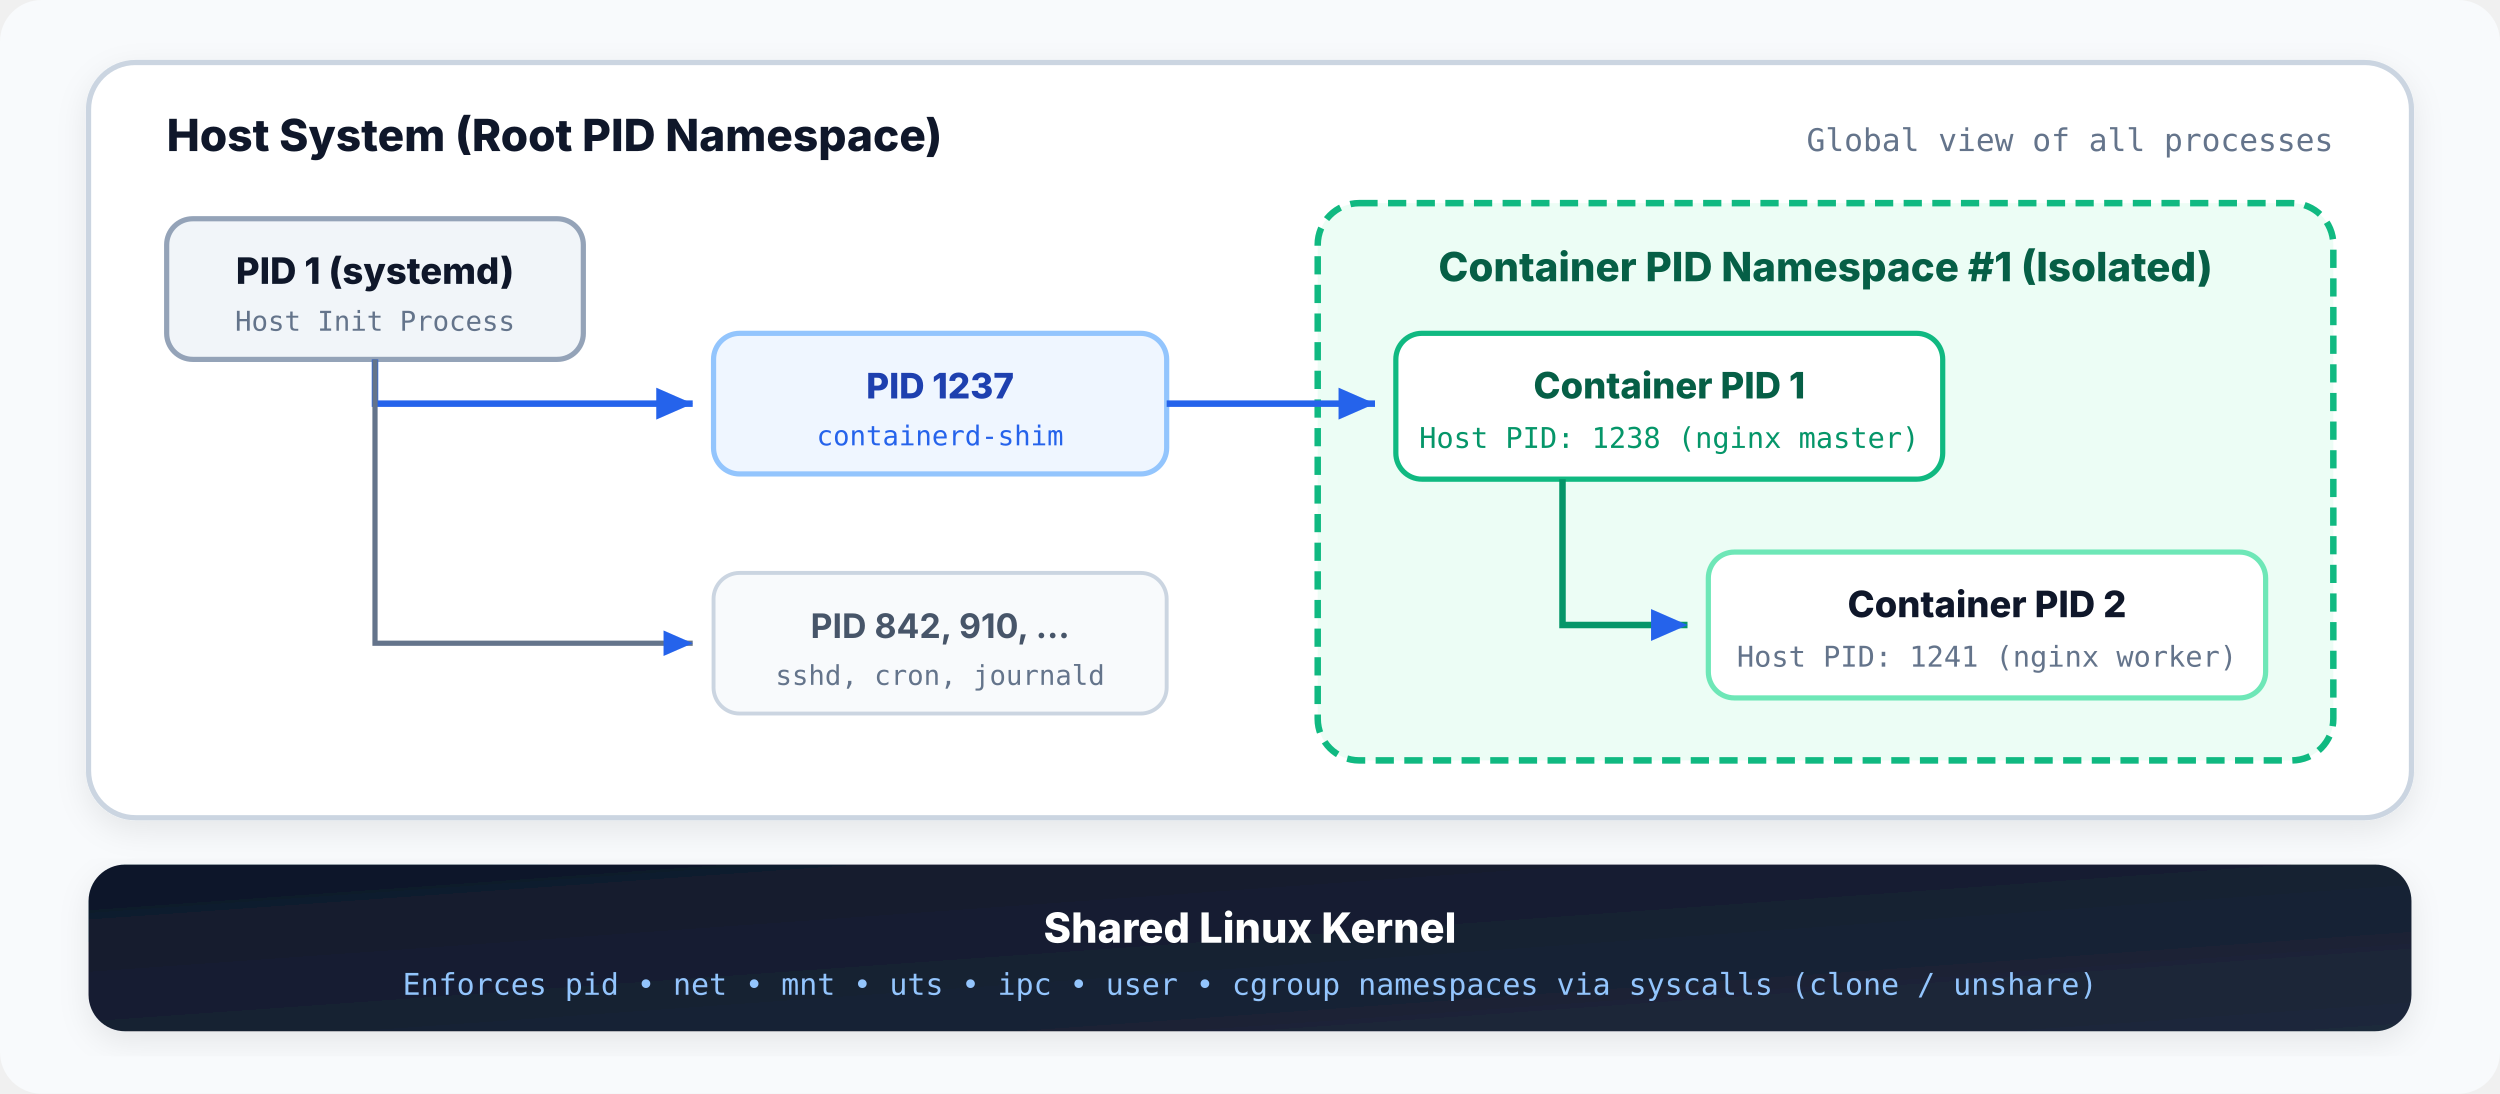
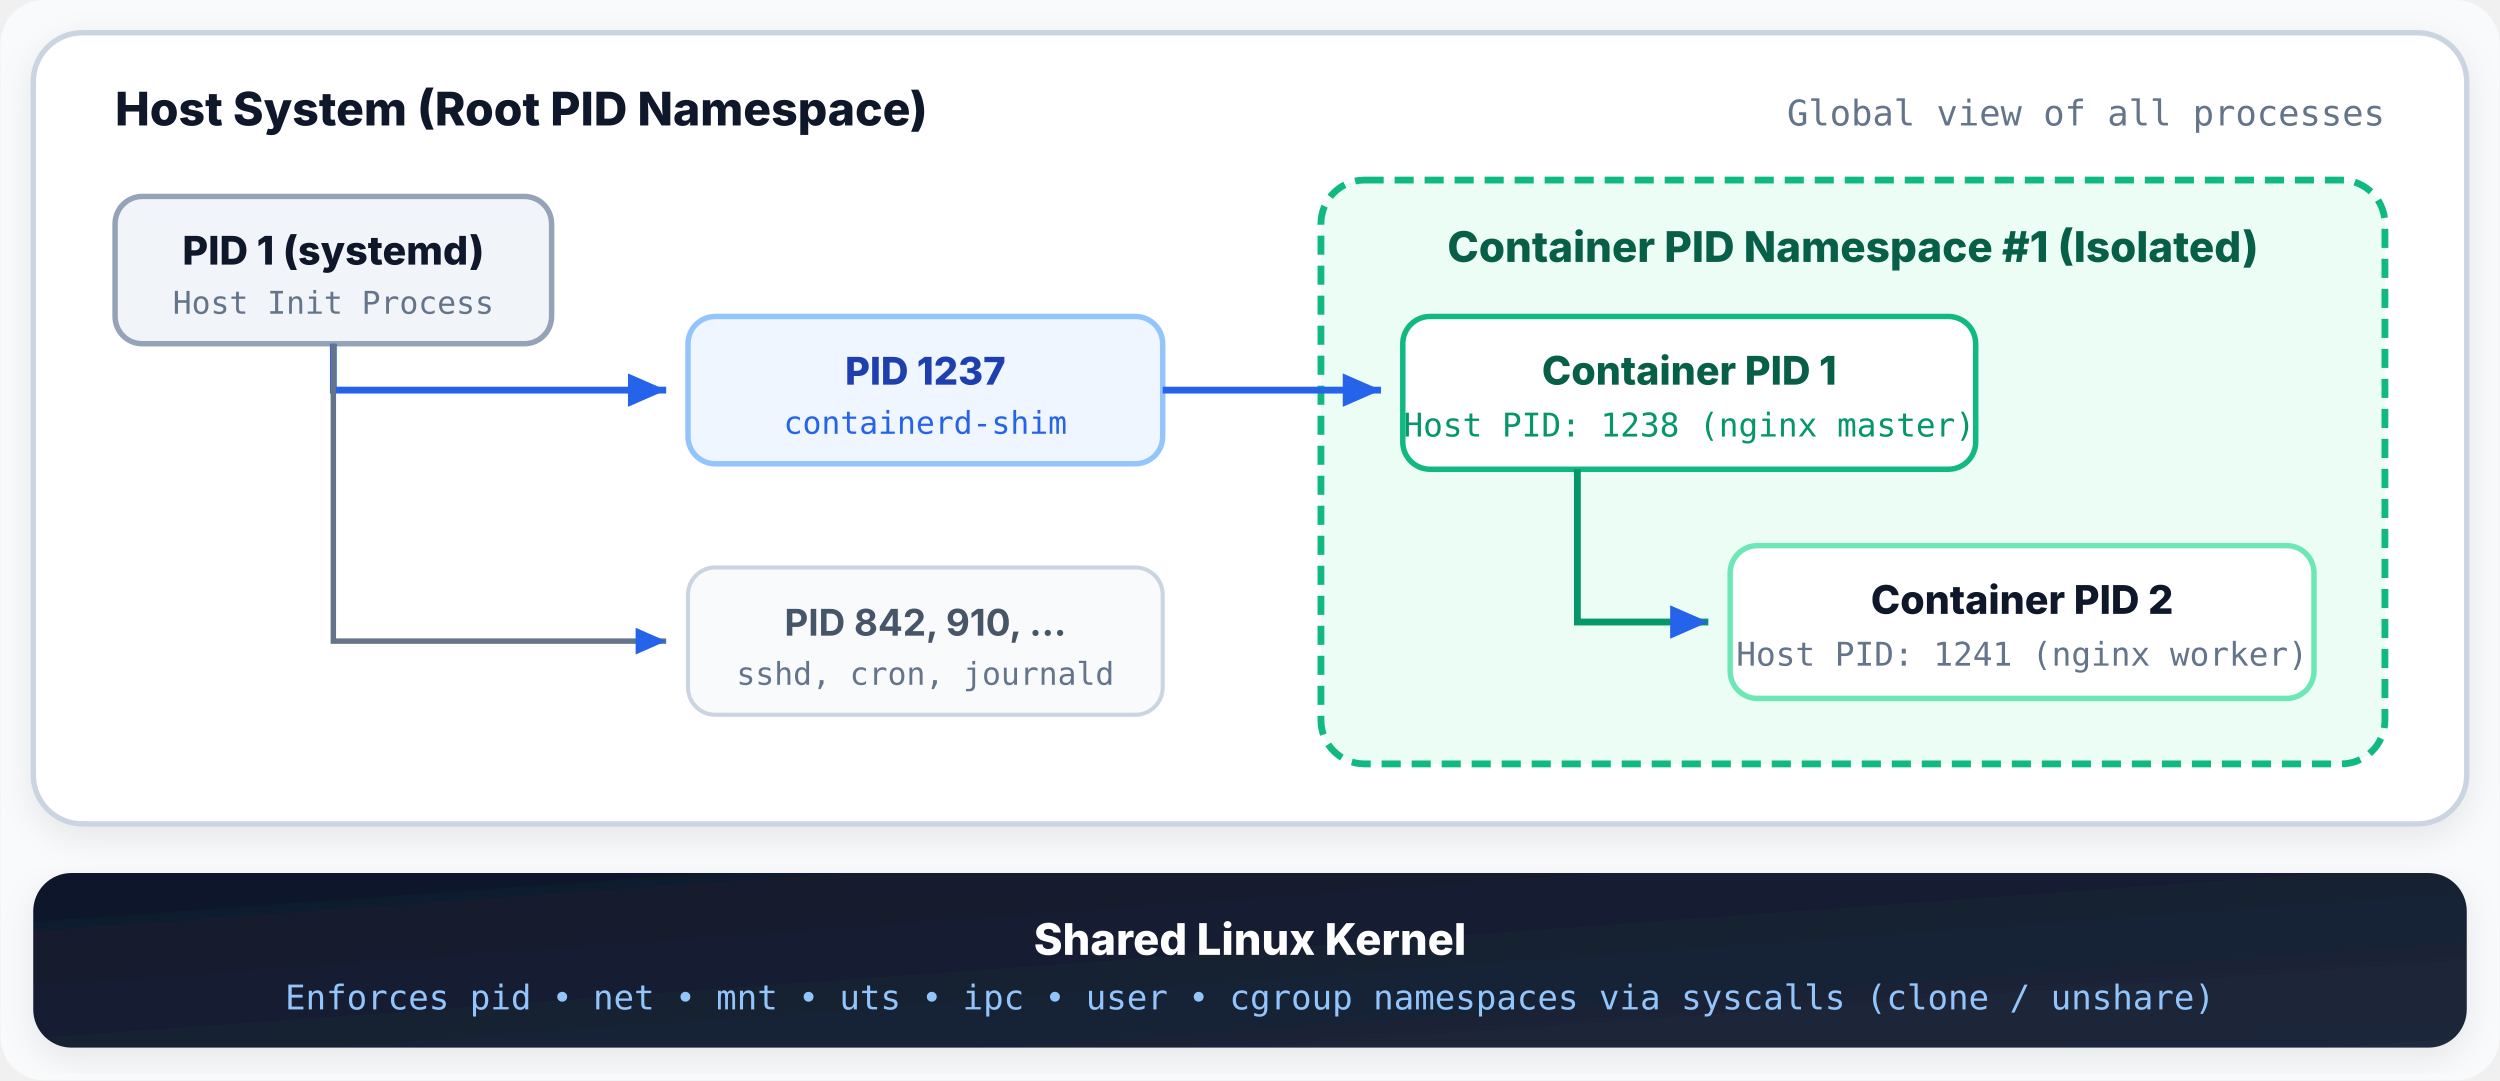
- <svg xmlns="http://www.w3.org/2000/svg" viewBox="0 0 960 420" width="960" height="420" font-family="'Inter', -apple-system, BlinkMacSystemFont, 'Segoe UI', sans-serif">
+ <svg xmlns="http://www.w3.org/2000/svg" viewBox="22 12 916 396" width="1120" height="484" font-family="'Inter', -apple-system, BlinkMacSystemFont, 'Segoe UI', sans-serif">
  <defs>
    <linearGradient id="nsKernelGrad" x1="0" y1="0" x2="1" y2="1">
      <stop offset="0%" stop-color="#0f172a" />
      <stop offset="100%" stop-color="#1e293b" />
    </linearGradient>
    <marker id="nsArrow" viewBox="0 0 10 10" refX="8" refY="5" markerWidth="7" markerHeight="7" orient="auto-start-reverse">
      <path d="M 0 1.5 L 8 5 L 0 8.5 z" fill="#2563eb" />
    </marker>
    <filter id="nsShadow" x="-10%" y="-10%" width="120%" height="125%">
      <feDropShadow dx="0" dy="4" stdDeviation="6" flood-color="#0f172a" flood-opacity="0.08" />
    </filter>
  </defs>
-   <rect width="960" height="420" rx="16" fill="#f8fafc" />
+   <rect x="22" y="12" width="916" height="396" rx="16" fill="#f8fafc" />
  <rect x="34" y="24" width="892" height="290" rx="18" fill="#ffffff" stroke="#cbd5e1" stroke-width="2" filter="url(#nsShadow)" />
  <text x="64" y="58" font-size="17" font-weight="800" fill="#0f172a">Host System (Root PID Namespace)</text>
-   <text x="896" y="58" text-anchor="end" font-size="12" font-family="'JetBrains Mono', monospace" fill="#64748b">Global view of all processes</text>
+   <text x="896" y="58" text-anchor="end" font-size="13" font-family="'JetBrains Mono', monospace" fill="#64748b">Global view of all processes</text>
  <rect x="64" y="84" width="160" height="54" rx="10" fill="#f1f5f9" stroke="#94a3b8" stroke-width="2" />
-   <text x="144" y="109" text-anchor="middle" font-size="14" font-weight="800" fill="#0f172a">PID 1 (systemd)</text>
-   <text x="144" y="127" text-anchor="middle" font-size="10.5" font-family="'JetBrains Mono', monospace" fill="#64748b">Host Init Process</text>
+   <text x="144" y="109" text-anchor="middle" font-size="14.5" font-weight="800" fill="#0f172a">PID 1 (systemd)</text>
+   <text x="144" y="127" text-anchor="middle" font-size="11.5" font-family="'JetBrains Mono', monospace" fill="#64748b">Host Init Process</text>
  <rect x="274" y="128" width="174" height="54" rx="10" fill="#eff6ff" stroke="#93c5fd" stroke-width="2" />
-   <text x="361" y="153" text-anchor="middle" font-size="13.5" font-weight="800" fill="#1e40af">PID 1237</text>
-   <text x="361" y="171" text-anchor="middle" font-size="10.5" font-family="'JetBrains Mono', monospace" fill="#2563eb">containerd-shim</text>
+   <text x="361" y="153" text-anchor="middle" font-size="14" font-weight="800" fill="#1e40af">PID 1237</text>
+   <text x="361" y="171" text-anchor="middle" font-size="11.5" font-family="'JetBrains Mono', monospace" fill="#2563eb">containerd-shim</text>
  <rect x="274" y="220" width="174" height="54" rx="10" fill="#f8fafc" stroke="#cbd5e1" stroke-width="1.5" />
-   <text x="361" y="245" text-anchor="middle" font-size="13" font-weight="700" fill="#475569">PID 842, 910, ...</text>
-   <text x="361" y="263" text-anchor="middle" font-size="10.5" font-family="'JetBrains Mono', monospace" fill="#64748b">sshd, cron, journald</text>
+   <text x="361" y="245" text-anchor="middle" font-size="13.5" font-weight="700" fill="#475569">PID 842, 910, ...</text>
+   <text x="361" y="263" text-anchor="middle" font-size="11.5" font-family="'JetBrains Mono', monospace" fill="#64748b">sshd, cron, journald</text>
  <path d="M 144 138 L 144 155 L 266 155" fill="none" stroke="#2563eb" stroke-width="2.5" marker-end="url(#nsArrow)" />
  <path d="M 144 138 L 144 247 L 266 247" fill="none" stroke="#64748b" stroke-width="2" marker-end="url(#nsArrow)" />
  <rect x="506" y="78" width="390" height="214" rx="16" fill="#ecfdf5" stroke="#10b981" stroke-width="2.5" stroke-dasharray="7 4" />
  <text x="701" y="108" text-anchor="middle" font-size="15.5" font-weight="800" fill="#065f46">Container PID Namespace #1 (Isolated)</text>
  <rect x="536" y="128" width="210" height="56" rx="10" fill="#ffffff" stroke="#10b981" stroke-width="2" />
-   <text x="641" y="153" text-anchor="middle" font-size="14" font-weight="800" fill="#065f46">Container PID 1</text>
-   <text x="641" y="172" text-anchor="middle" font-size="11" font-family="'JetBrains Mono', monospace" fill="#059669">Host PID: 1238 (nginx master)</text>
+   <text x="641" y="153" text-anchor="middle" font-size="14.5" font-weight="800" fill="#065f46">Container PID 1</text>
+   <text x="641" y="172" text-anchor="middle" font-size="12" font-family="'JetBrains Mono', monospace" fill="#059669">Host PID: 1238 (nginx master)</text>
  <rect x="656" y="212" width="214" height="56" rx="10" fill="#ffffff" stroke="#6ee7b7" stroke-width="2" />
-   <text x="763" y="237" text-anchor="middle" font-size="14" font-weight="800" fill="#0f172a">Container PID 2</text>
-   <text x="763" y="256" text-anchor="middle" font-size="11" font-family="'JetBrains Mono', monospace" fill="#64748b">Host PID: 1241 (nginx worker)</text>
+   <text x="763" y="237" text-anchor="middle" font-size="14.5" font-weight="800" fill="#0f172a">Container PID 2</text>
+   <text x="763" y="256" text-anchor="middle" font-size="12" font-family="'JetBrains Mono', monospace" fill="#64748b">Host PID: 1241 (nginx worker)</text>
  <line x1="448" y1="155" x2="528" y2="155" stroke="#2563eb" stroke-width="2.5" marker-end="url(#nsArrow)" />
  <path d="M 600 184 L 600 240 L 648 240" fill="none" stroke="#059669" stroke-width="2.5" marker-end="url(#nsArrow)" />
  <g filter="url(#nsShadow)">
    <rect x="34" y="332" width="892" height="64" rx="14" fill="url(#nsKernelGrad)" />
    <text x="480" y="362" text-anchor="middle" font-size="16" font-weight="800" fill="#ffffff">Shared Linux Kernel</text>
-     <text x="480" y="382" text-anchor="middle" font-size="11.5" font-family="'JetBrains Mono', monospace" fill="#93c5fd">Enforces pid • net • mnt • uts • ipc • user • cgroup namespaces via syscalls (clone / unshare)</text>
+     <text x="480" y="382" text-anchor="middle" font-size="12.5" font-family="'JetBrains Mono', monospace" fill="#93c5fd">Enforces pid • net • mnt • uts • ipc • user • cgroup namespaces via syscalls (clone / unshare)</text>
  </g>
</svg>
